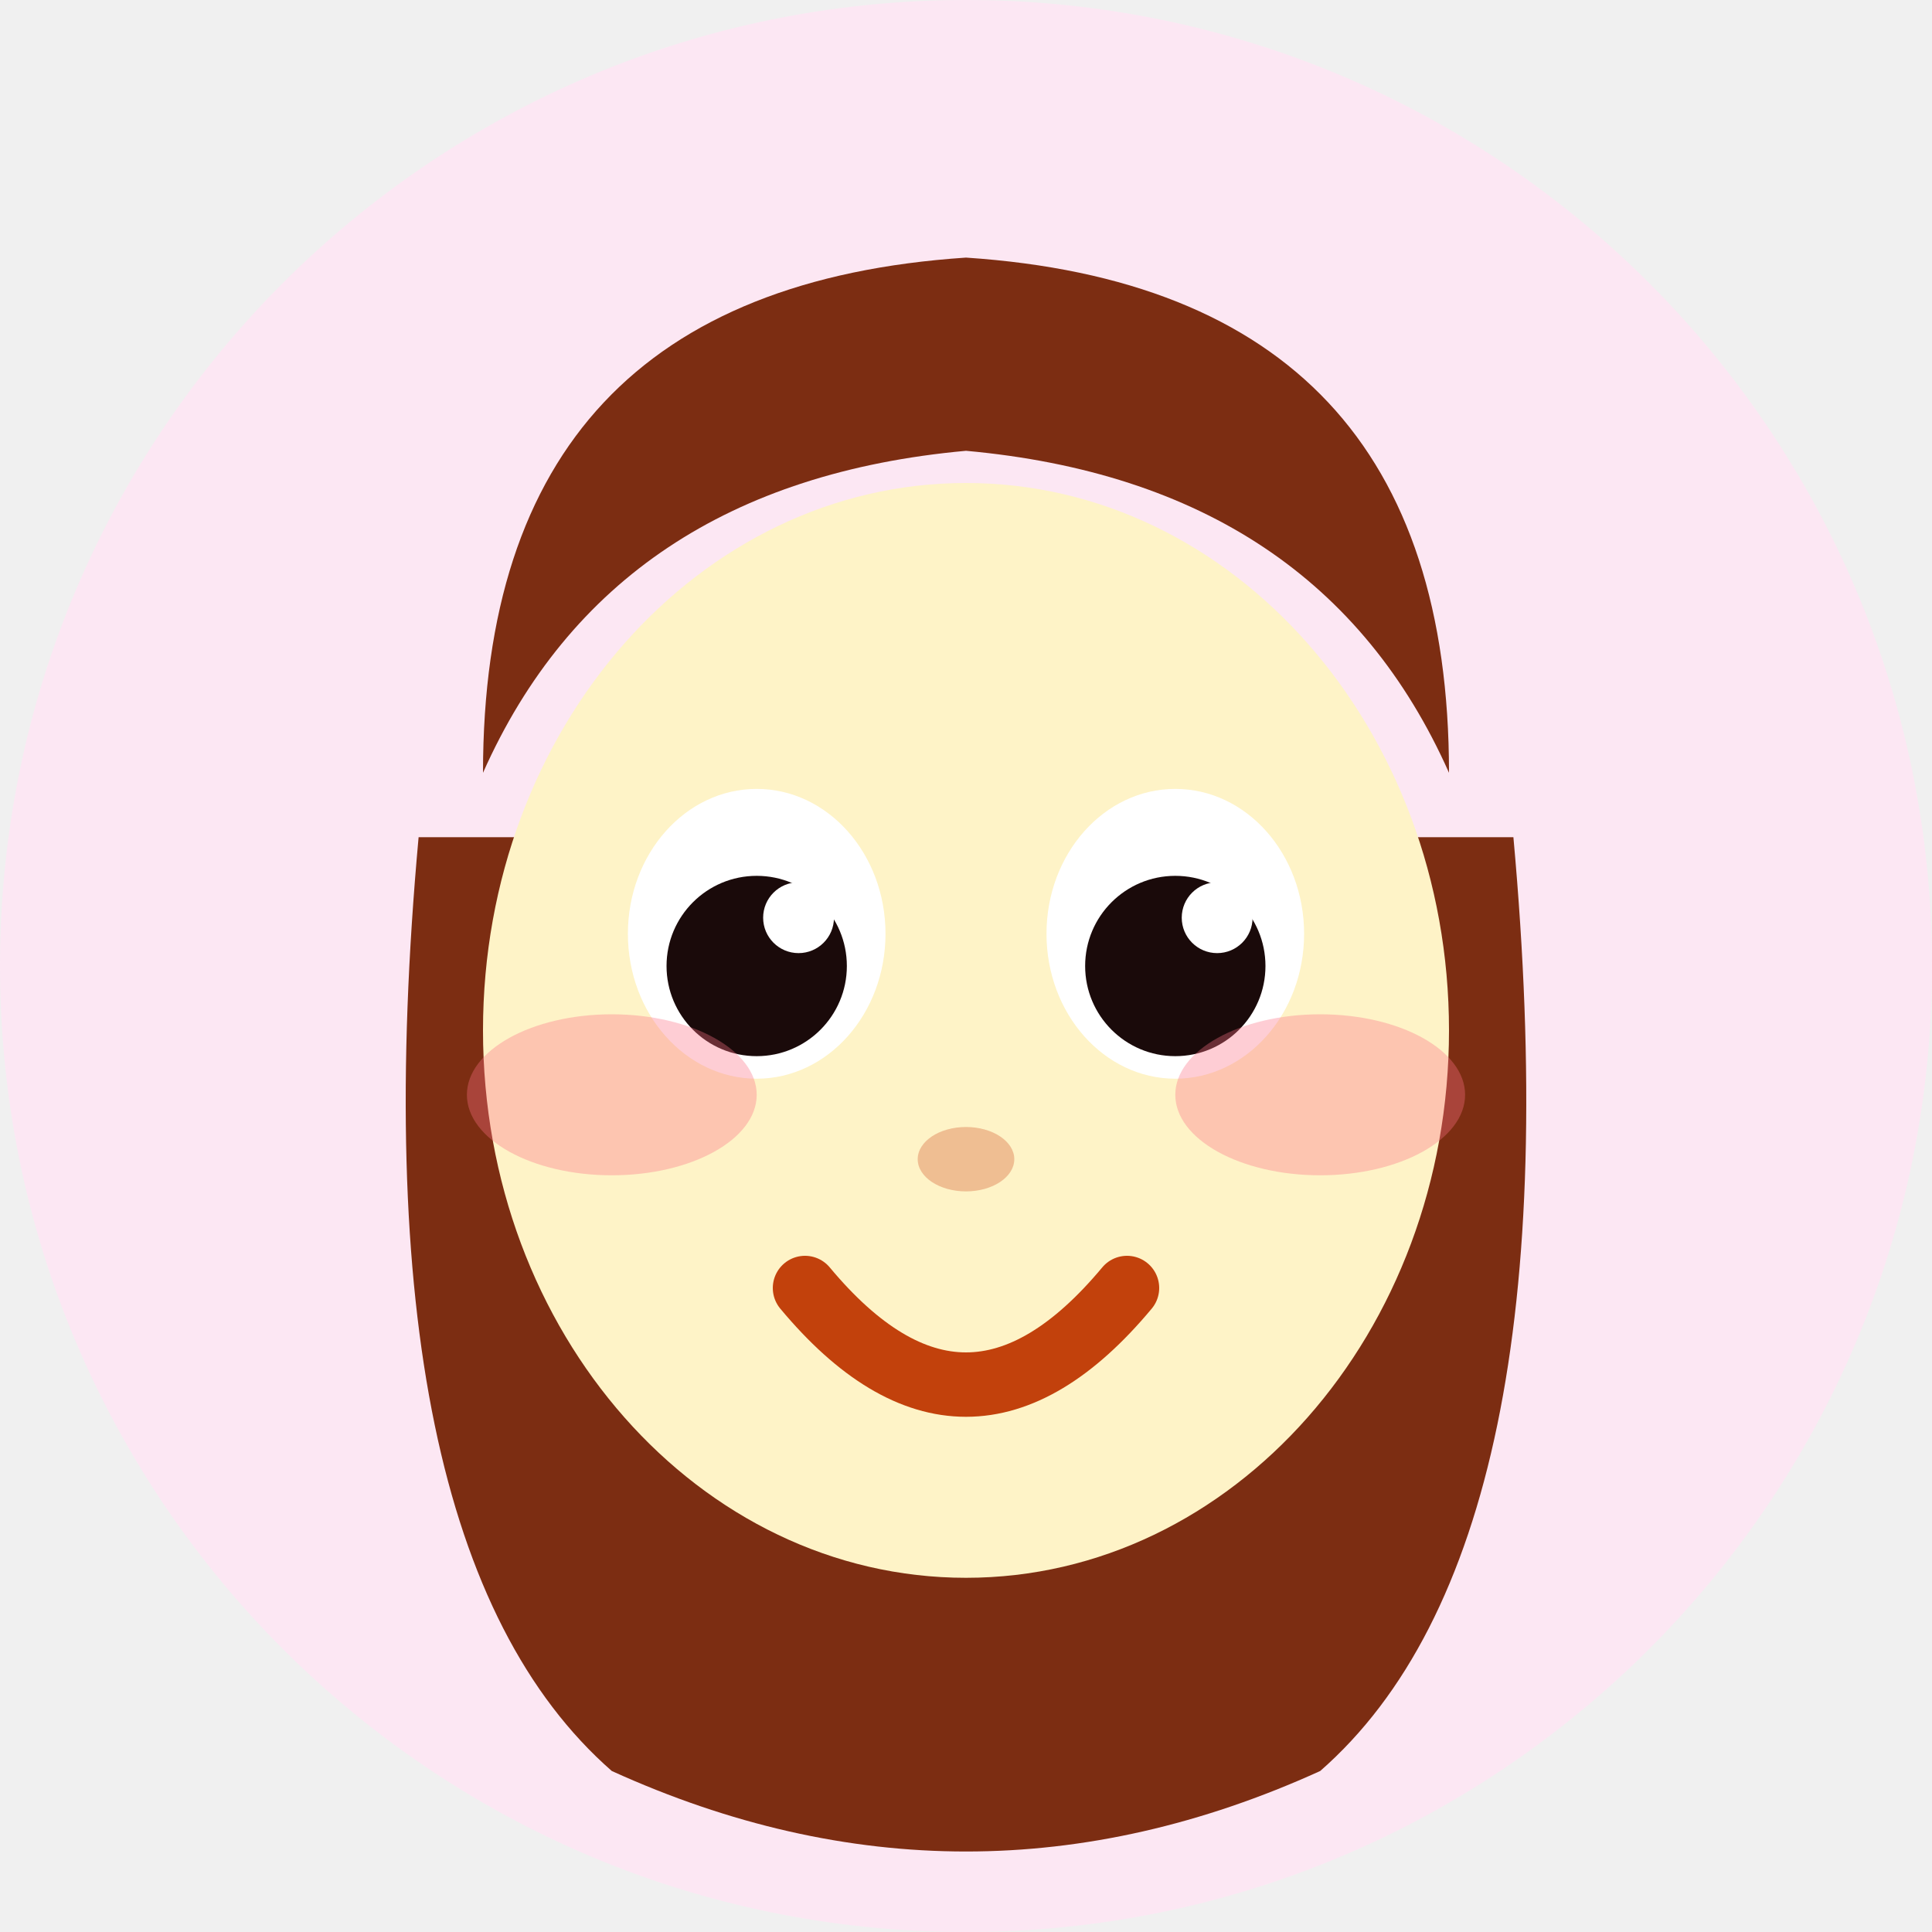
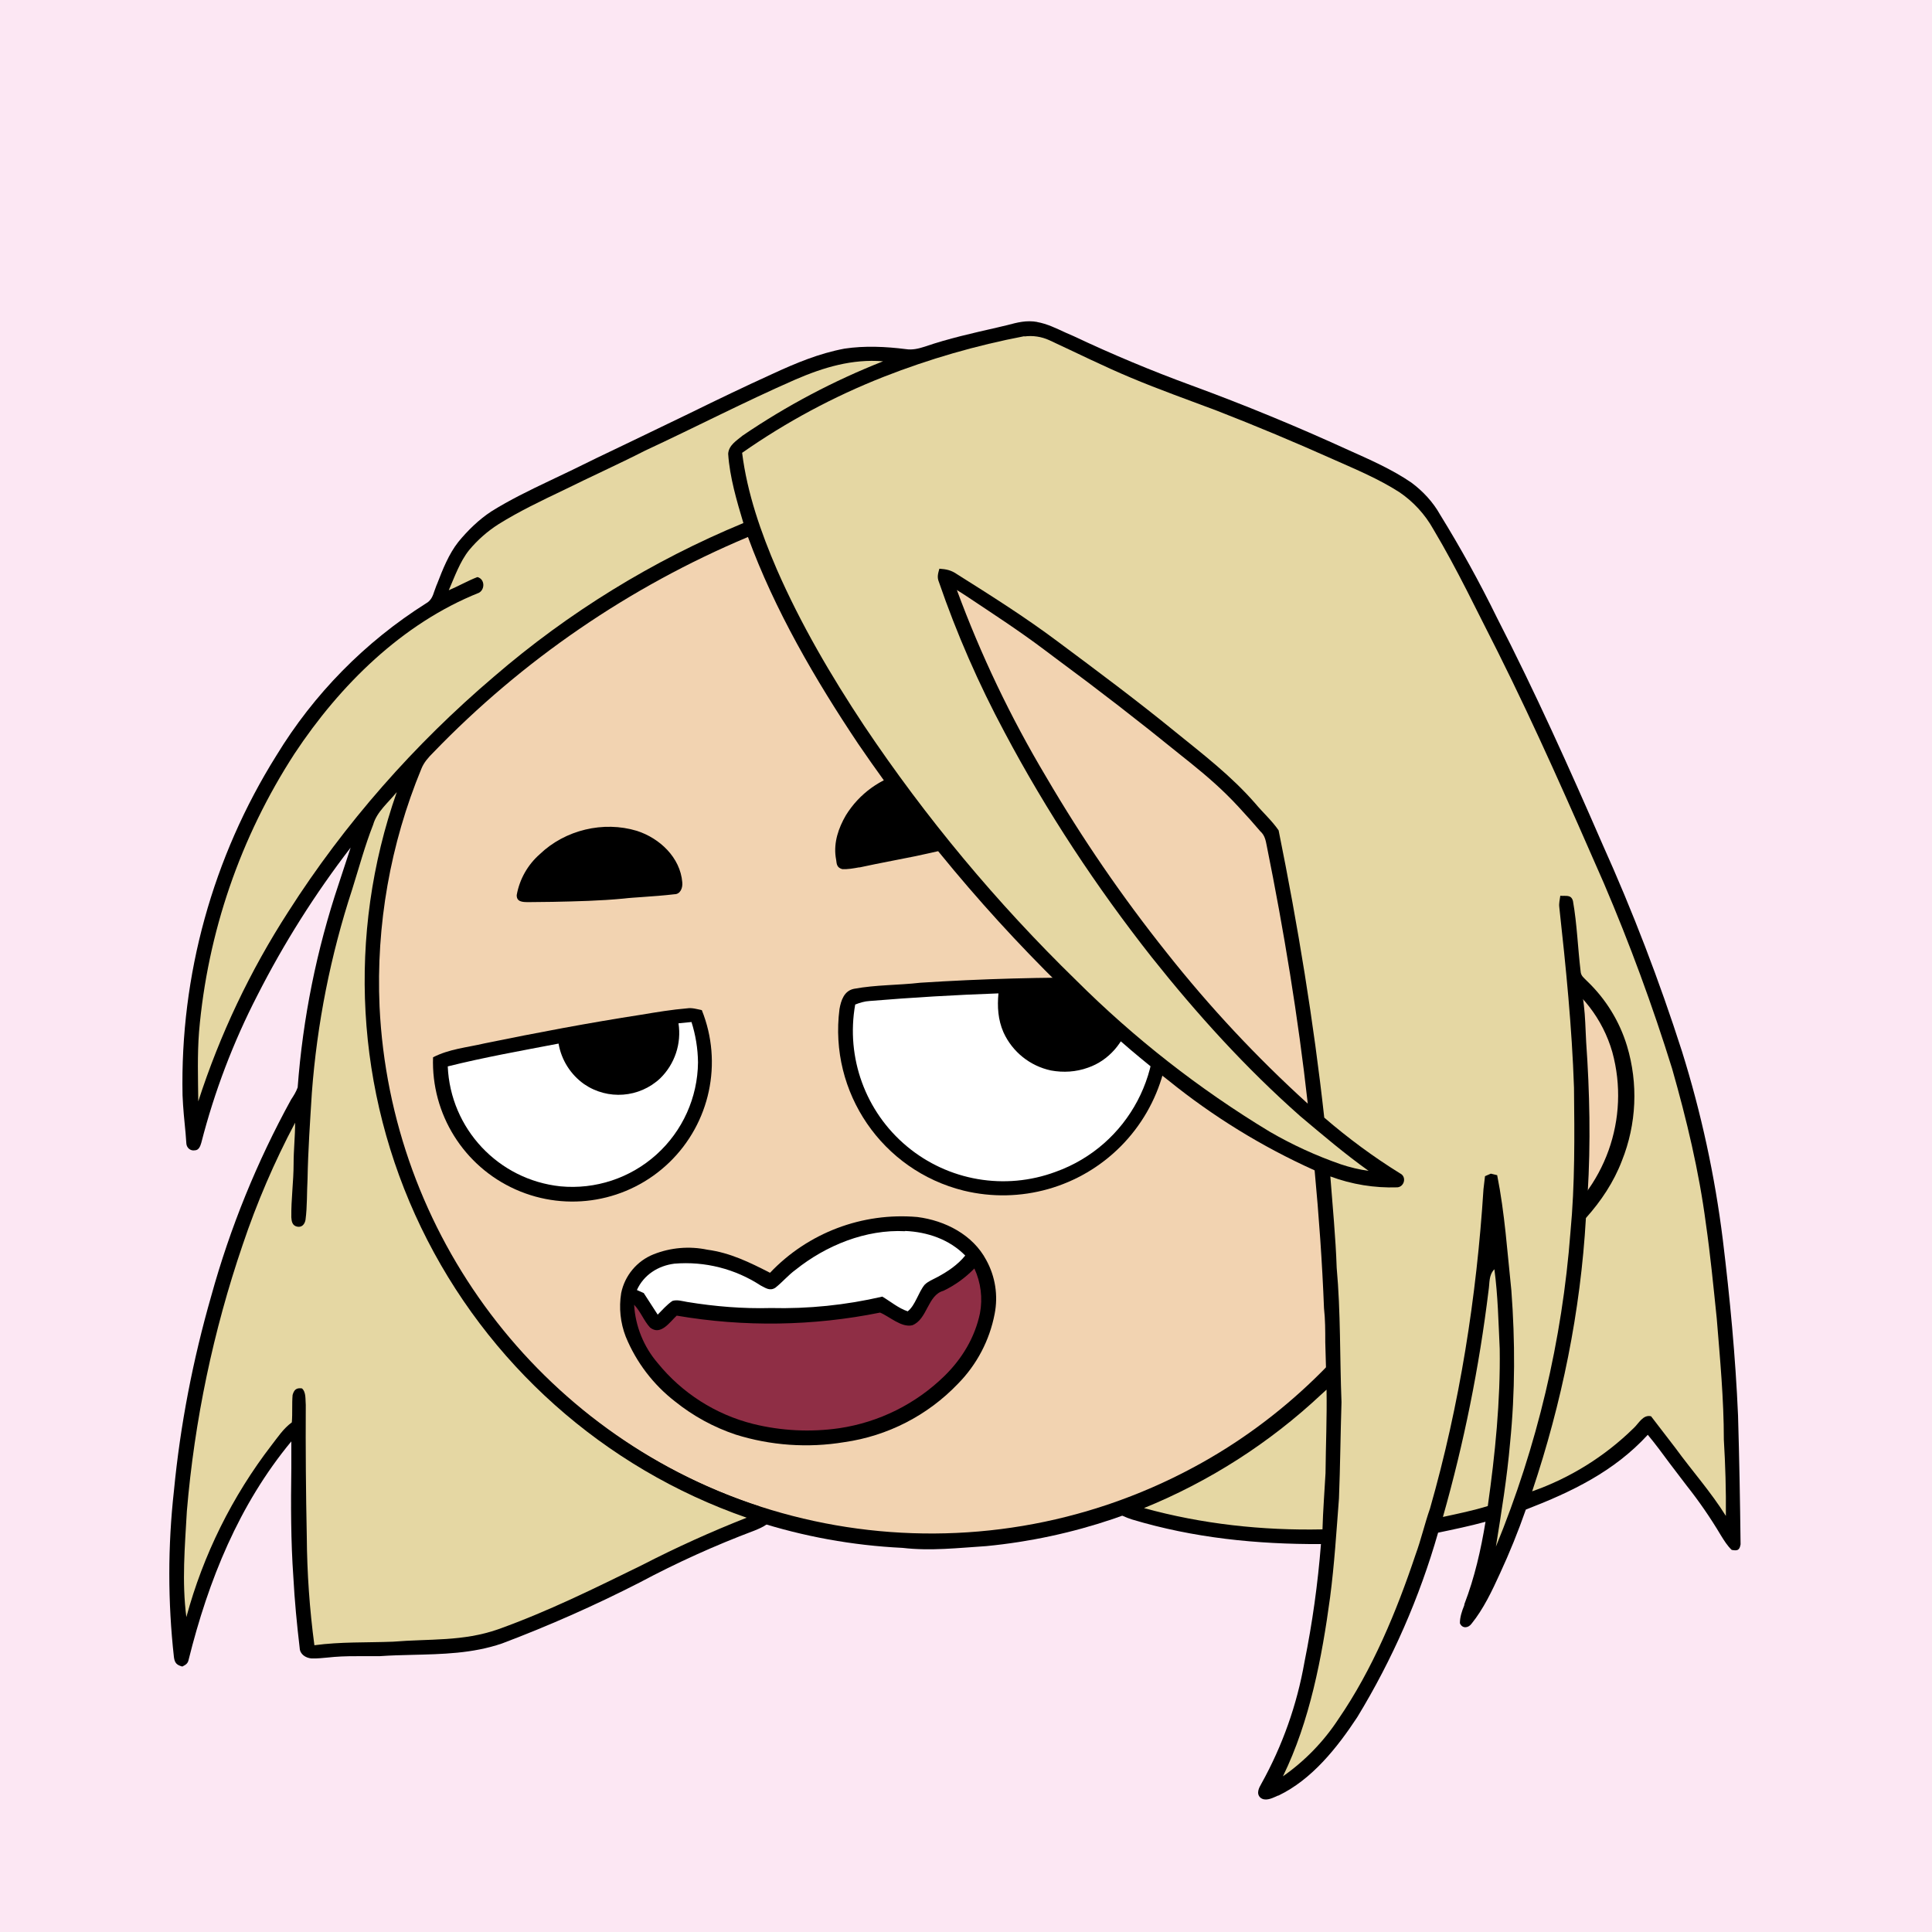
- <svg xmlns="http://www.w3.org/2000/svg" viewBox="0 0 60 60">
-   <circle cx="30" cy="30" r="30" fill="#fce7f3" />
-   <path d="M13 26 Q11 48 19 55 Q30 60 41 55 Q49 48 47 26" fill="#7c2d12" />
-   <ellipse cx="30" cy="32" rx="15" ry="17" fill="#fef3c7" />
-   <path d="M15 24 Q15 9 30 8 Q45 9 45 24 Q41 15 30 14 Q19 15 15 24Z" fill="#7c2d12" />
-   <ellipse cx="23.5" cy="29" rx="4" ry="4.5" fill="white" />
-   <ellipse cx="36.5" cy="29" rx="4" ry="4.5" fill="white" />
-   <circle cx="23.5" cy="30" r="2.8" fill="#1a0a0a" />
-   <circle cx="36.5" cy="30" r="2.8" fill="#1a0a0a" />
-   <circle cx="24.8" cy="28.5" r="1.1" fill="white" />
-   <circle cx="37.8" cy="28.5" r="1.1" fill="white" />
-   <ellipse cx="19" cy="34" rx="4.5" ry="2.5" fill="#fb7185" opacity="0.35" />
-   <ellipse cx="41" cy="34" rx="4.5" ry="2.5" fill="#fb7185" opacity="0.35" />
-   <ellipse cx="30" cy="36" rx="1.5" ry="1" fill="#e8a87c" opacity="0.7" />
-   <path d="M25 40 Q30 46 35 40" stroke="#c2410c" stroke-width="2" fill="none" stroke-linecap="round" />
+ <svg xmlns="http://www.w3.org/2000/svg" viewBox="0 0 762 762" fill="none" shape-rendering="auto">
+   <mask id="viewboxMask">
+     <rect width="762" height="762" rx="0" ry="0" x="0" y="0" fill="#fff" />
+   </mask>
+   <g mask="url(#viewboxMask)">
+     <rect fill="#fce7f3" width="762" height="762" x="0" y="0" />
+     <path d="M396 164.8a224.8 224.8 0 0 1 104.8 42.4c6.2 4.9 12.5 9.4 18 15a225.4 225.4 0 0 1 71.8 149 58.5 58.5 0 0 1 50.9 42.2 71 71 0 0 1-27.6 76.5c-11 7.7-24.5 12-38 11.7-5 0-10-1.6-15-1.8-1.9 2.2-3.3 4.9-4.8 7.3A223.3 223.3 0 0 1 389 609.8c-11 .7-21.9 2-33 .7a223.7 223.7 0 0 1-178.8-342.3A223.4 223.4 0 0 1 352 163.5c14.6-1.4 29.4-.3 44 1.3Z" fill="#000" />
+     <path fill-rule="evenodd" clip-rule="evenodd" d="M498.8 213.2A216 216 0 0 0 363 169c-13-.2-26.2 1.6-39 4a218 218 0 0 0-113.6 365.5 218.5 218.5 0 0 0 260.4 40.2c35-18.8 64.2-47.3 84.4-81.5l-3-1.6c-2.8-1.4-5.7-3-8-5-2.2-2-.3-5.8 2.7-4.7 1.5.7 3 1.6 4.4 2.4a55 55 0 0 0 59.6-3.6 64.5 64.5 0 0 0 25-69.8 53.1 53.1 0 0 0-24-31 52.6 52.6 0 0 0-47-2.8c-1.6.8-3.4 1.5-5 1.3-2.5-.2-2.8-4.2-.6-5.2 8-4 16.5-5.6 25.4-6.4a217 217 0 0 0-72-146.4c-4.4-4-8.7-8.1-13.9-11.3Zm107.6 196.2c2-1.2 1.3-5.1-1.4-5-2 0-4.2.8-6.2 1.6l-1.4.4a95.1 95.1 0 0 0-25.5 12.4c-2.2 2-2.2 4.4.1 6.2a92 92 0 0 0 5.2 2.8 36 36 0 0 1 13 9.2c-.2 1.9-2 3.4-3.4 4.5l-.2.2c-3.9 3-8.8 5-13.6 7-2.5 1-4.9 2-7.1 3.1-1.7.8-2.6 2.2-1.6 3.9 1 2 3.2 1.1 5 .5l.6-.2 5.4-2.3c5.4-2.3 11-4.5 15.4-8 2.7-2.1 5.1-5.1 5.4-8.7-.5-3.4-2.7-5.7-5.3-7.8a83 83 0 0 0-11.6-7.2l-1.1-.6c5.4-3 10.8-5.6 16.6-7.7l5-1.7a52 52 0 0 0 6.7-2.6Z" fill="#f2d3b1" />
+     <g transform="translate(-161 -83)">
+       <path d="M617.2 468.8c1.2 1.4 2.4 2.4 2.9 4.2a65.5 65.5 0 0 1-79 79.6 65.2 65.2 0 0 1-49-71.6c.6-3.4 1.8-7.2 5.7-8 8.6-1.6 17.5-1.4 26.2-2.4a999 999 0 0 1 73-2c6.8-.4 13.5.4 20.2.2Z" fill="#000" />
+       <path d="m607 474.3 7.5.3a59 59 0 0 1-37.2 70.6 59.3 59.3 0 0 1-79-66c1.8-.7 3.7-1.3 5.7-1.4 16.9-1.4 33.8-2.4 50.8-3-.5 5.2-.2 10.4 2 15.4a26.7 26.7 0 0 0 18.7 15c4.9.9 9.9.6 14.6-1.1 8.2-2.8 14.3-10 16.4-18.3 1-3.9.7-7.6.6-11.5Z" fill="#fff" />
+       <path d="M432 480.7c2-.3 3.8.3 5.8.7a55 55 0 1 1-106 18.6c6.5-3.3 13.1-3.8 20.4-5.5 20.5-4.2 41.1-8.1 61.8-11.3 6-1 12-2 18-2.5Z" fill="#000" />
+       <path d="M433.7 486a54.7 54.7 0 0 1 2.6 16 49.6 49.6 0 0 1-54.3 48.9 49.7 49.7 0 0 1-44.4-47.3c14.4-3.6 29.1-6.2 43.7-9a24.7 24.7 0 0 0 10.1 16 24 24 0 0 0 30-2.3 25 25 0 0 0 7.2-21.7l5.1-.5Z" fill="#fff" />
+     </g>
+     <g transform="translate(-161 -83)">
+       <path d="M568.4 406c-.6-3-2.4-5-4.6-6.9a50 50 0 0 0-45.6-11.5 37.8 37.8 0 0 0-23.6 17c-2.9 5-4.8 10.6-4 16.4l.2 1.2c.2 1.7.3 3 2.4 3.6 2.2.1 4.4-.3 6.6-.7h.3l6.2-1.3 15.7-3.1c15-3.2 30-6.9 44.8-11.1 1.8-.3 1.7-1.6 1.7-3v-.6ZM430.1 431c-.8-9.8-8.9-17.4-17.9-20.3-13.2-4-28.3-.4-38.3 9.2a28 28 0 0 0-9.1 16.1c-.1 2.7 2.3 2.8 4.4 2.8h.8l9-.1c9.4-.2 18.7-.4 28-1.3 2.4-.3 4.8-.4 7.3-.6 4.2-.3 8.5-.6 12.7-1.1 2.4 0 3.3-2.6 3.1-4.6Z" fill="#000" />
+     </g>
+     <g transform="translate(-161 -83)">
+       <path d="M522.8 563c11 1.4 21.9 7 27.2 17a31.4 31.4 0 0 1 3.3 21.2 53.6 53.6 0 0 1-14.5 27.6 77 77 0 0 1-44.8 23 92.7 92.7 0 0 1-42.9-3 77.4 77.4 0 0 1-23.8-13 62.2 62.2 0 0 1-19.5-25.6A33 33 0 0 1 406 593a21 21 0 0 1 12.8-15.3 37 37 0 0 1 21.2-1.8c9 1.2 16.7 5 24.7 9.1a71.6 71.6 0 0 1 58.1-22Z" fill="#000" />
+       <path d="M518 568.5c8.8.4 17.4 3.3 23.7 9.7-3 3.7-6.9 6.3-11 8.5-1.7.9-3.7 1.7-5 3-2.5 3-3.7 8.2-6.7 10.5-3.6-1.2-6.8-3.9-10-5.8a175.4 175.4 0 0 1-44 4.5c-11 .3-22-.6-33-2.4-1.8-.3-4-1-5.8-.4-2.2 1.5-4 3.6-5.8 5.4l-5.5-8.5-2.7-1.2c2.7-6 8.4-9.6 14.8-10.4a54 54 0 0 1 34 8.6c2 1 3.6 2.3 5.8.9 2.8-2.2 5.1-5 8-7.1 12-9.6 27.7-16 43.2-15.2Z" fill="#fff" />
+       <path d="M545.3 583.3a29.2 29.2 0 0 1 2.2 17.7c-2 9.5-7 17.8-13.9 24.6a75.2 75.2 0 0 1-41.6 20.7 88.8 88.8 0 0 1-34-1.7 70.6 70.6 0 0 1-37.6-24 38.8 38.8 0 0 1-9.3-23c2.6 2.7 3.8 6.3 6.3 9 4.2 3.3 7.7-2.1 10.5-4.7a218.6 218.6 0 0 0 80.2-1.2c3.7 1.5 8.4 6 12.7 5 6-2.3 6-11.9 12.3-13.6a42.7 42.7 0 0 0 12.2-8.8Z" fill="#8F2E45" />
+     </g>
+     <g transform="translate(-161 -83)" />
+     <g transform="translate(-161 -83)" />
+     <g transform="translate(-161 -83)">
+       <path fill-rule="evenodd" clip-rule="evenodd" d="M570 210c4 .7 7.6 2.5 11.3 4.2l3.2 1.4a559.3 559.3 0 0 0 46.4 19.4 863.2 863.2 0 0 1 61.7 25.4c8.5 3.8 17.4 7.7 25 12.9 4.6 3.4 8.6 7.7 11.4 12.7a475.6 475.6 0 0 1 22.4 40.6c15 29.2 28.5 59.2 41.6 89.3a778 778 0 0 1 31.4 81.8 424 424 0 0 1 16.1 74.3c2.8 23 5 46.1 6 69.3.5 17 .8 33.8 1 50.8-.4 2.4-1.3 2.6-3.5 2.2-1.7-1.6-3-3.7-4.3-5.8a177.3 177.3 0 0 0-13.5-19.6l-6.7-8.8c-2.8-3.8-5.6-7.6-8.6-11.2-13.3 14.5-30 22.5-48.1 29.5-3 8.6-6.4 17-10.2 25.2-3.1 6.8-6.5 14-11.2 19.8-1.3 1.8-3.7 2-4.6-.2 0-2.4.8-4.8 1.7-7l.1-.6c4-10.4 6.5-21.4 8.3-32.4-6.2 1.7-12.5 3-18.7 4.3a296.6 296.6 0 0 1-31.9 72.8c-7.9 12-17.9 24.6-31.1 30.9-.3 0-.6.2-.8.3-2 .9-4.5 2-6.3.5-1.7-1.6-.6-3.8.4-5.5a153 153 0 0 0 17-48A387 387 0 0 0 682 692c-25.3.1-50.2-2.4-74.5-9.7a31 31 0 0 1-6.8-3.1l.8-3.7A219 219 0 0 0 684 623l-.3-10.7c0-4.4 0-8.9-.5-13.3-.7-18.1-2-36.3-3.7-54.4a263.6 263.6 0 0 1-57.7-35.5c-10.1-7.8-19.8-16.1-29.3-24.7a637.2 637.2 0 0 1-93-108c-17-25.4-33-52.9-43.5-81.6a373.2 373.2 0 0 0-124.2 85.1c-1.9 1.9-3.6 3.8-4.6 6.3a220.4 220.4 0 0 0-16.5 93.8 218.5 218.5 0 0 0 148.4 196.7c3.2.6 5.9 4.6 4.2 7.6-1.4 1-3.1 1.7-4.8 2.4a381.5 381.5 0 0 0-45.3 20.5 530.8 530.8 0 0 1-54.2 24c-11.7 4-23.6 4.2-35.6 4.5-4.1.1-8.3.2-12.5.5h-6.6c-3.8 0-7.7 0-11.4.3l-1.1.1-1 .1c-2.4.2-4.7.5-7 .4-2.2-.2-4.5-1.6-4.6-4.1-1.1-9.3-2-18.6-2.5-28-1-14.2-1-28.6-.8-43v-10.5c-20.7 25-32.7 54.8-40.5 86.1-.3 1.5-1.1 2-2.5 2.7-2.2-.6-3-1.4-3.3-3.7a296.4 296.4 0 0 1 0-65.6c2.5-26 7.5-51.7 14.7-76.8a360.4 360.4 0 0 1 31.5-77.5c1-1.5 2-3.1 2.6-4.8a329.6 329.6 0 0 1 16.2-80.3l4.7-14.3a371.8 371.8 0 0 0-36.8 58.3 277.3 277.3 0 0 0-22.1 58.1c-.4 1.4-1 3-2.6 3-1.7.3-3.2-1-3.3-2.7l-.3-4c-.5-5-1-10-1.2-15A243 243 0 0 1 270 381a184.2 184.2 0 0 1 59-60c2-1.1 2.7-2.9 3.3-4.8l.8-2.2.3-.7c2.2-5.7 4.6-11.8 8.4-16.6 3.7-4.5 8.1-8.8 13-12 7.2-4.5 15-8.3 22.8-12a1004.5 1004.5 0 0 0 18.6-9l14.6-7 22.2-10.7c10.8-5.3 21.6-10.5 32.6-15.5 9.3-4.3 18.4-8.1 28.5-10 8-1.2 16.3-.8 24.2.2 2.6.4 5-.2 7.5-1 9.3-3.2 18.8-5.3 28.4-7.5l4.2-1c3.8-1 7.4-2 11.8-1.2Zm2.8 129.2 4.8 3.6a1317.2 1317.2 0 0 1 48.7 37.7c6.3 5 12.5 10 18.4 15.8 3.3 3.2 6.4 6.7 9.4 10l4 4.6c1.7 1.5 2.1 3.5 2.5 5.6 6.8 33.7 12.4 67.7 16.2 101.8a494.5 494.5 0 0 1-55.6-59.5 583.7 583.7 0 0 1-47.6-69.4 441.4 441.4 0 0 1-35.2-73.7l3.3 2.1c10.5 7 21 13.8 31.1 21.4ZM799.9 515a57.5 57.5 0 0 0-14.7-39c.8 4.6 1 9.2 1.2 13.8l.2 4.2c1.4 19.8 1.8 39.8.6 59.6a65.5 65.5 0 0 0 12.7-38.6Z" fill="#000" />
+       <g fill="#e5d7a3">
+         <path d="M565 215.7a18 18 0 0 1 9.9 1.5c10.6 4.9 21.4 10.3 32.2 14.8 11.2 4.7 22.5 8.7 33.9 13 15.4 6 30.7 12.4 45.9 19.2 9 4 17.7 7.6 26 12.9a43 43 0 0 1 13.4 14.6c9.5 15.9 17.1 32.1 25.5 48.5 15 30 28.4 60.6 41.8 91.2a759.1 759.1 0 0 1 26.9 73.1c5.7 20 10.6 40.4 13.3 61 1.8 12.5 3 25 4.3 37.5 1.3 16 2.8 31.8 2.8 47.8.6 10 .9 20 .8 30.1-6-9.6-13.2-17.6-19.9-26.8l-9.6-12.5c-3.2-.8-4.9 2.9-6.9 4.7a108.5 108.5 0 0 1-40 24.9c11.7-34.9 19.1-71 21.2-107.8 6-6.7 11-14.2 14.2-22.6a68.6 68.6 0 0 0 2-45.3A59 59 0 0 0 787 470c-1.2-1.3-2.5-2-2.6-4-1.1-9.1-1.4-18.5-3-27.6-.7-2.7-2.8-1.9-5-2.1-.2 1.5-.6 3-.4 4.5 2.6 23.6 5 47.4 5.8 71.2.2 19 .4 38-1.4 57A408 408 0 0 1 751 693c2.2-13.7 4.4-27.2 5.6-41 2-20 2-40 .5-60-1.6-15.1-2.6-30.5-5.6-45.5l-2.5-.6-2.3 1-.6 5.1c-2.7 42.5-9.4 85.1-21.1 126-2.1 6-3.5 12.2-5.7 18.2-7.5 22.4-17 45.3-30.4 64.8a83.3 83.3 0 0 1-21.9 22.6c10.6-21.7 15.4-46.9 18.6-70.6 1.7-13 2.5-26 3.5-39 .5-12.7.6-25.3 1-38-.7-17.6-.3-35.5-1.9-53-.4-12-1.6-24-2.5-36a69 69 0 0 0 26.4 4.3c2.8-.2 3.8-4.2 1.1-5.5-10.5-6.5-20.5-13.9-29.9-22-4.2-38-10.4-75.7-18-113.3-2.6-3.8-6.2-7-9.2-10.6-9.5-10.9-20.5-19.3-31.6-28.3-15.2-12.4-30.8-24-46.5-35.7-12.7-9.5-26-17.9-39.5-26.4-2.3-1.6-4.2-2-7-2.2-.5 1.8-1 3.3-.2 5.2a403.3 403.3 0 0 0 25.9 59.3c16.6 31.3 36.2 61 58.1 88.8 17.9 22.5 37 43.6 58.5 62.6 8.8 7.4 17.6 14.9 27 21.6-3.7-.5-7.4-1.4-11-2.6a161 161 0 0 1-28.1-12.9 404.5 404.5 0 0 1-76.3-59.7 628.3 628.3 0 0 1-83.6-100.4c-13-19.6-25-40.1-34.4-61.6-6.3-14.6-11.7-30.1-13.7-46a269.6 269.6 0 0 1 55.9-30 312.4 312.4 0 0 1 55.4-16Z" />
+         <path d="M509.3 225.5a282.6 282.6 0 0 0-55.4 29.3c-2.4 2-5.5 3.8-5.7 7.2.6 9.2 3.4 18.6 6 27.3a363 363 0 0 0-98.3 60.5c-31.4 26.7-59 58-81.2 92.8a318.1 318.1 0 0 0-35.5 74.8c-.1-9.1-.4-18.3.3-27.4a239 239 0 0 1 37.7-109.8c17.8-26.9 42.4-51.3 72.7-63.4 2.4-1.3 2.4-5.4-.6-6.2-3.9 1.5-7.5 3.6-11.3 5.2 2.3-5.3 4.4-11.3 8-15.8a50 50 0 0 1 11.7-10.3c8-5 17-9.3 25.6-13.4 10.7-5.3 21.6-10.2 32.2-15.6 19.8-9.2 39.3-19.3 59.2-28 11.1-4.8 22.4-8.2 34.6-7.2Z" />
+         <path d="M317.5 395.4a224.3 224.3 0 0 0 138 286.2 447 447 0 0 0-41.3 18.7c-18.8 9.2-36.9 18.2-56.7 25.3-14 4.9-27.1 3.7-41.5 4.9-10.4.4-20.7 0-31 1.4a342 342 0 0 1-3-42.9 1996 1996 0 0 1-.4-51.9c-.2-2 .2-5-1.5-6.5-2.2-.3-3.1.5-3.7 2.6-.3 3.6 0 7.2-.3 10.8-3.4 2.5-5.5 5.8-8 9a194.7 194.7 0 0 0-33.6 67.8c-1.8-14-.6-27.6.2-41.8a439 439 0 0 1 22-105 321.9 321.9 0 0 1 20.7-48.2c0 5.4-.6 10.8-.6 16.2 0 7-1 14-.9 21.1.1 1.7.4 3.3 2.3 3.7 1.9.4 3-1 3.3-2.7.7-5.3.5-10.8.8-16.1.2-11.3 1-22.7 1.7-34a339 339 0 0 1 15.9-80.2c2.7-8.6 5-17.2 8.3-25.6 1.4-5 6-8.7 9.3-12.8ZM750.4 583.6c1.4 10.4 1.6 21 2.1 31.4.3 20.6-1.8 41.5-4.7 62-5.8 1.8-11.7 3-17.7 4.3a586 586 0 0 0 18-89.3c.5-3.1 0-6 2.3-8.4ZM684.2 631c.2 11-.3 22-.4 33-.4 7.4-1 14.8-1.2 22.2-23.7.5-47.6-2.1-70.4-8.4a227.9 227.9 0 0 0 69.8-44.7l2.2-2Z" />
+       </g>
+     </g>
+     <g transform="translate(-161 -83)" />
+   </g>
</svg>
